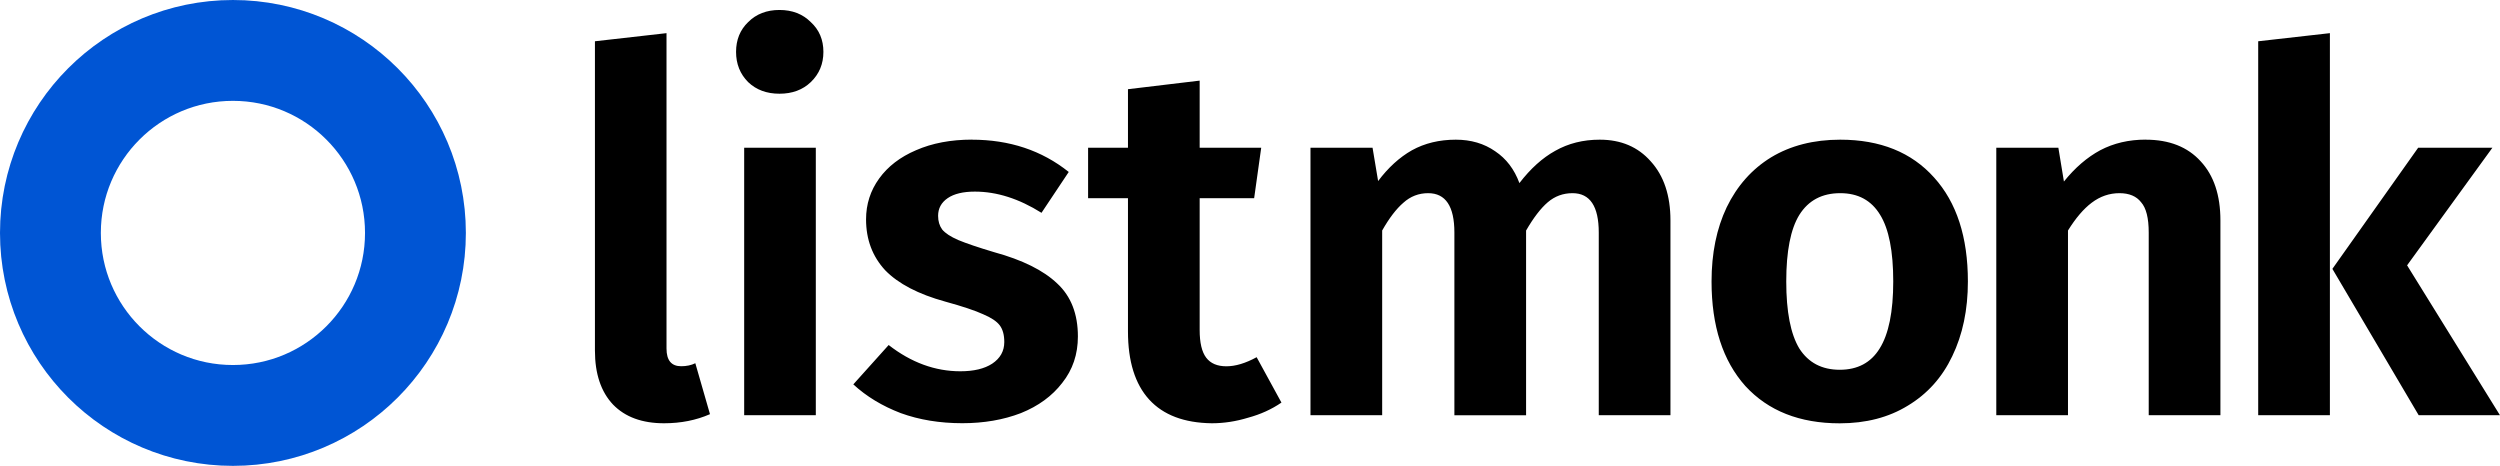
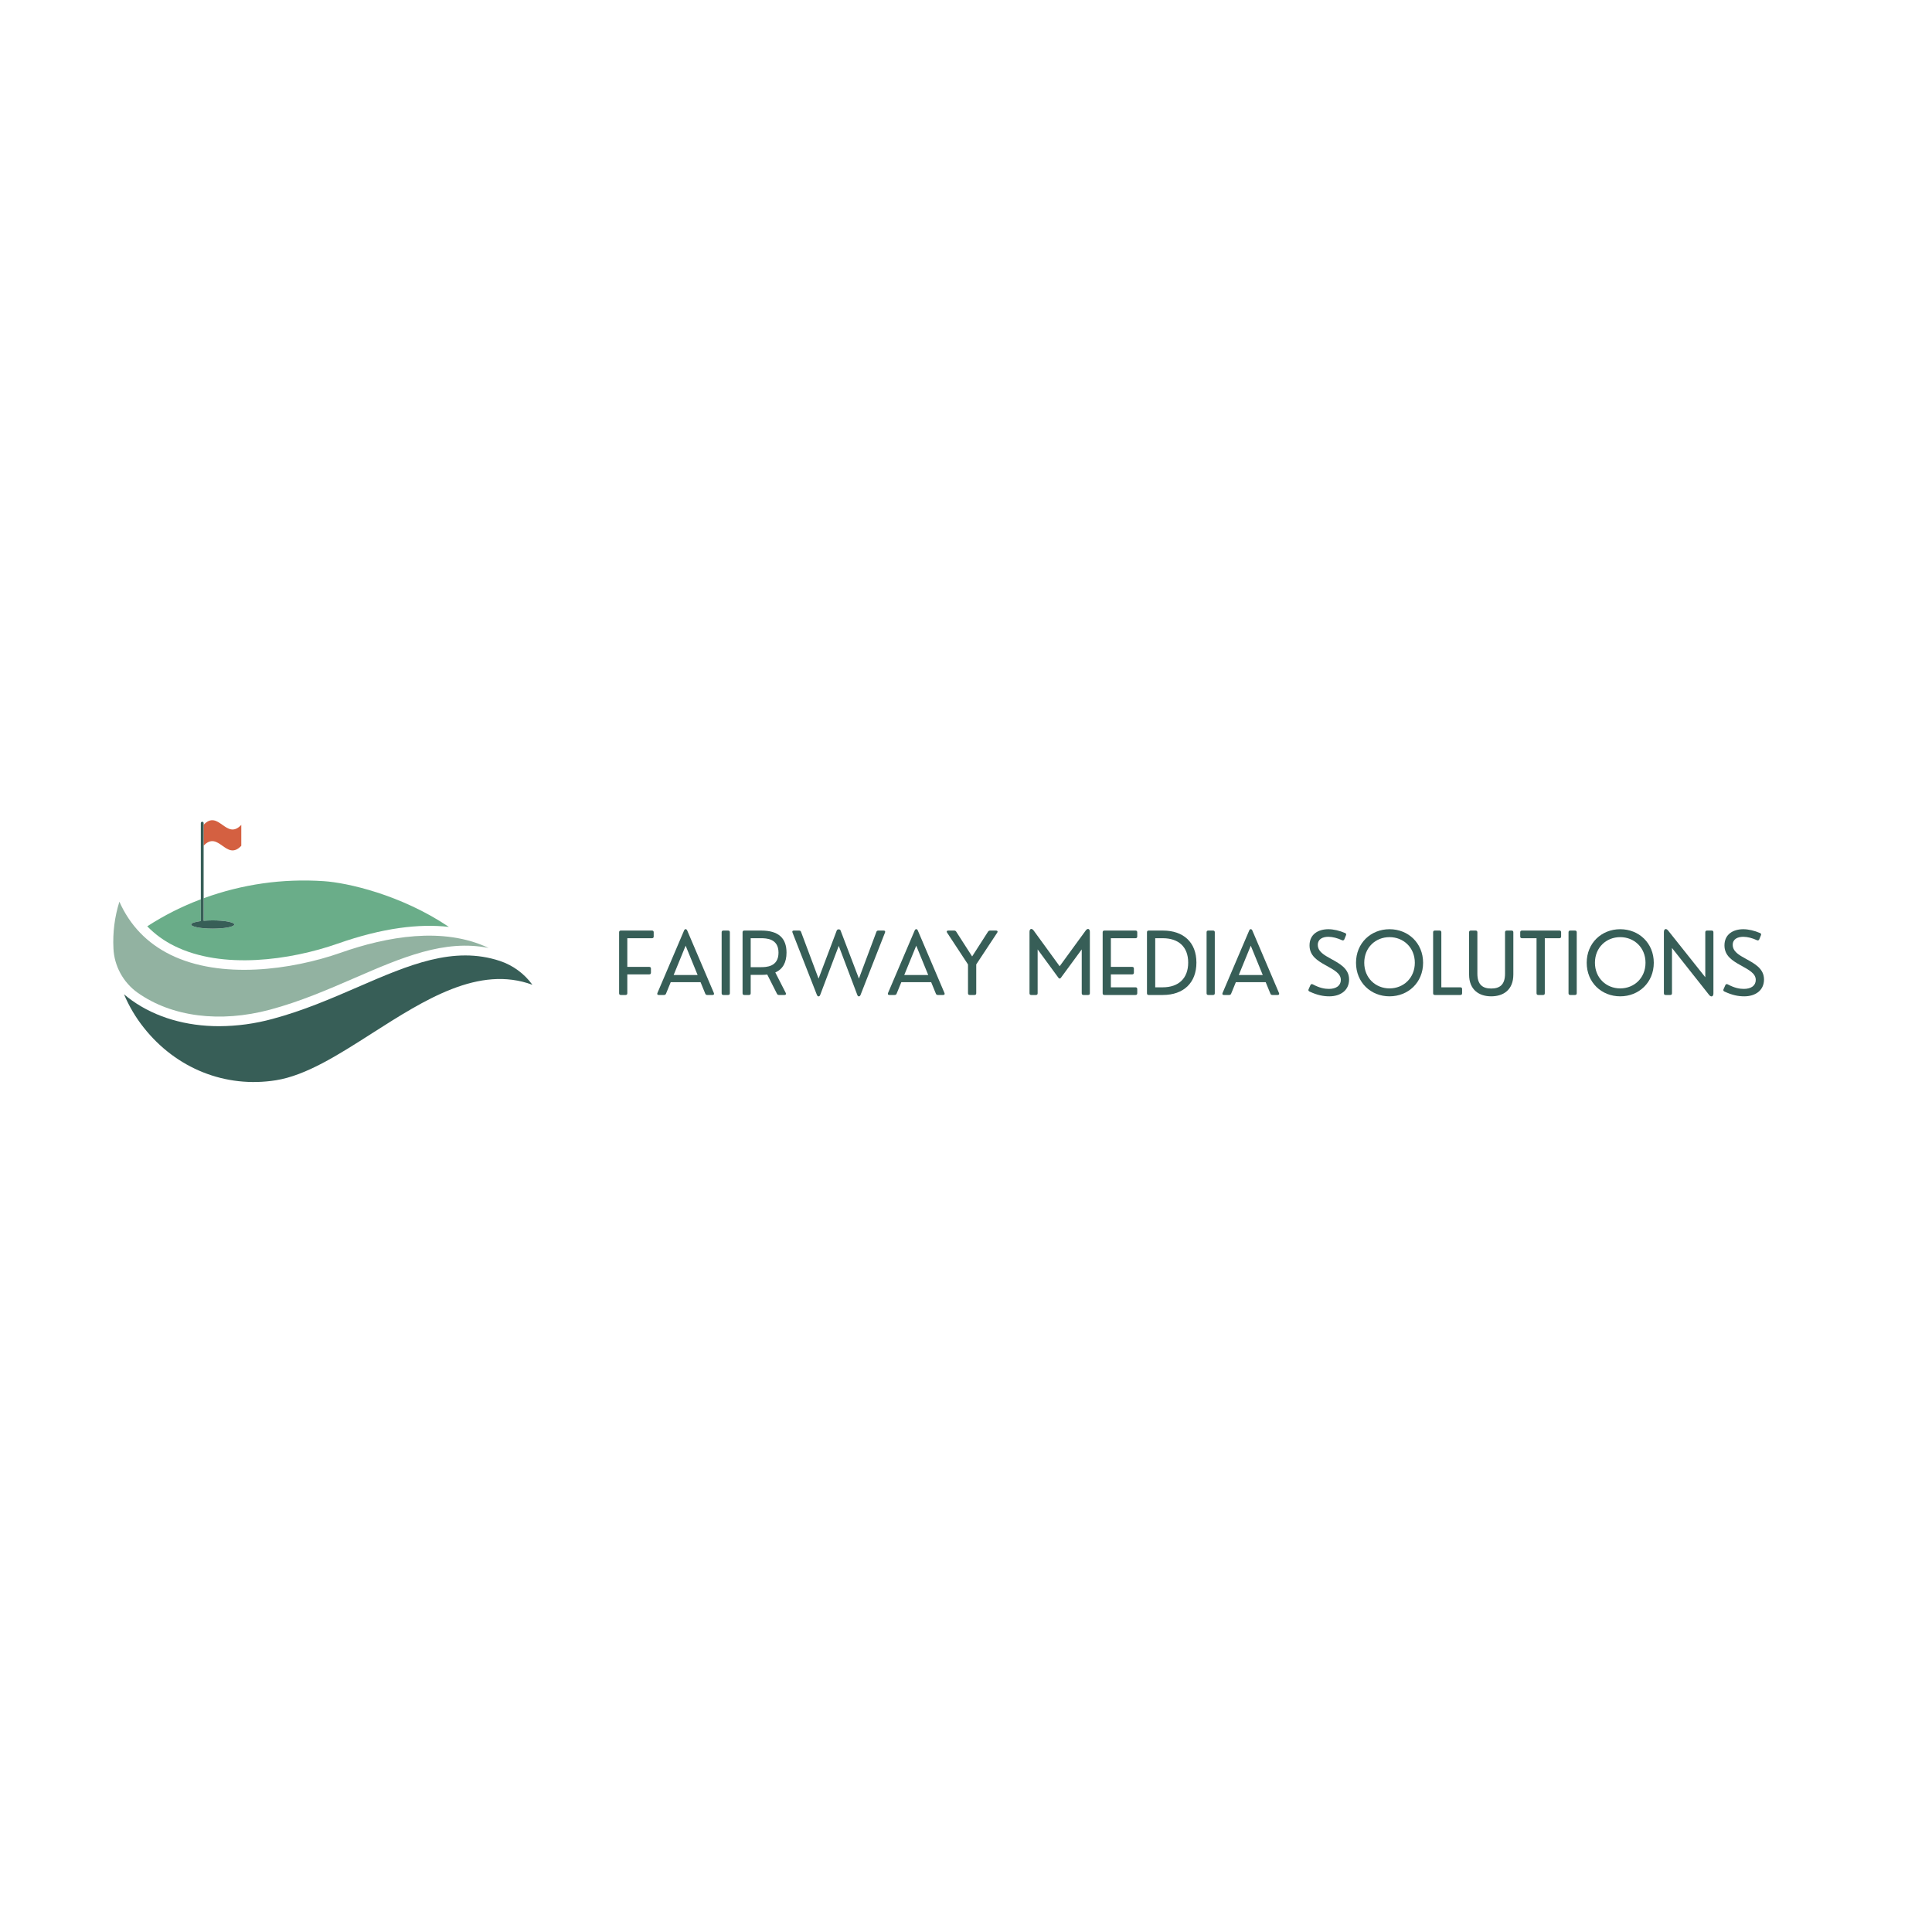
- <svg xmlns="http://www.w3.org/2000/svg" width="163.03" height="30.38" viewBox="0 0 43.135 8.038">
-   <circle cx="4.019" cy="4.019" r="3.149" fill="none" stroke="#0055d4" stroke-width="1.74" />
-   <path d="M11.457 7.303q-.566 0-.879-.322-.313-.331-.313-.932V.712L11.5.572v5.442q0 .305.253.305.139 0 .244-.052l.253.879q-.357.157-.792.157zm2.619-4.754v4.615H12.84V2.549zM13.449.172q.331 0 .54.209.218.2.218.514 0 .313-.218.522-.209.2-.54.2-.331 0-.54-.2-.209-.209-.209-.522 0-.313.209-.514.209-.209.54-.209zm3.319 2.238q.975 0 1.672.557l-.47.705q-.583-.366-1.149-.366-.305 0-.47.113-.165.113-.165.305 0 .139.07.235.078.096.279.183.209.087.618.209.731.2 1.088.54.357.331.357.914 0 .462-.27.801-.261.34-.714.522-.453.174-1.01.174-.583 0-1.062-.174-.479-.183-.819-.496l.61-.679q.583.453 1.237.453.348 0 .549-.131.209-.139.209-.374 0-.183-.078-.287-.078-.104-.287-.192-.209-.096-.653-.218-.697-.192-1.036-.54-.331-.357-.331-.879 0-.392.226-.705.226-.313.636-.488.418-.183.967-.183zm5.342 4.536q-.253.174-.575.261-.313.096-.627.096-.714-.009-1.08-.409-.366-.401-.366-1.176V3.42h-.688v-.871h.688v-1.01l1.237-.148v1.158h1.062l-.122.871h-.94v2.273q0 .331.113.479.113.148.348.148.235 0 .522-.157zm5.493-4.536q.549 0 .879.374.34.374.34 1.019v3.361h-1.237V4.012q0-.679-.453-.679-.244 0-.427.157-.183.157-.374.488v3.187h-1.237V4.012q0-.679-.453-.679-.244 0-.427.165-.183.157-.366.479v3.187h-1.237V2.549h1.071l.096.575q.261-.348.583-.531.331-.183.758-.183.392 0 .679.2.287.192.418.549.287-.374.618-.557.34-.192.766-.192zm4.148 0q1.036 0 1.62.653.583.644.583 1.794 0 .731-.27 1.289-.261.549-.766.853-.496.305-1.176.305-1.036 0-1.628-.644-.583-.653-.583-1.803 0-.731.261-1.28.27-.557.766-.862.505-.305 1.193-.305zm0 .923q-.47 0-.705.374-.226.366-.226 1.149 0 .784.226 1.158.235.366.697.366.462 0 .688-.366.235-.374.235-1.158 0-.784-.226-1.149-.226-.374-.688-.374zm5.271-.923q.61 0 .949.374.34.366.34 1.019v3.361h-1.237V4.012q0-.374-.131-.522-.122-.157-.374-.157-.261 0-.479.165-.209.157-.409.479v3.187h-1.237V2.549h1.071l.096.583q.287-.357.627-.54.348-.183.784-.183zM40.2.572v6.592h-1.237V.712zm2.804 1.977l-1.472 2.029 1.602 2.586h-1.402l-1.489-2.525 1.48-2.09z" />
+ <svg xmlns="http://www.w3.org/2000/svg" width="500" zoomAndPan="magnify" viewBox="0 0 375 375" height="500" preserveAspectRatio="xMidYMid meet" version="1.0">
+   <defs>
+     <g />
+     <clipPath id="f148c85108">
+       <path d="M 21.824 175 L 95 175 L 95 198 L 21.824 198 Z M 21.824 175 " clip-rule="nonzero" />
+     </clipPath>
+     <clipPath id="b3779a990b">
+       <path d="M 24 159 L 103.574 159 L 103.574 211 L 24 211 Z M 24 159 " clip-rule="nonzero" />
+     </clipPath>
+   </defs>
+   <g clip-path="url(#f148c85108)">
+     <path fill="#92b2a1" d="M 94.836 183.996 C 86.254 182.277 77.996 185.852 68.781 189.848 C 63.609 192.09 58.266 194.406 52.41 195.977 C 42.703 198.57 33.332 197.375 26.707 192.68 L 26.66 192.648 C 25.977 192.156 25.359 191.594 24.801 190.961 C 24.246 190.332 23.766 189.645 23.363 188.902 C 22.961 188.164 22.648 187.391 22.418 186.578 C 22.191 185.766 22.059 184.941 22.02 184.102 C 21.863 181.004 22.25 177.977 23.172 175.016 C 25.215 179.609 28.535 183.062 33.066 185.305 C 42.871 190.145 56.586 188.277 66.152 184.918 C 75.059 181.785 86.02 179.809 94.836 183.996 Z M 94.836 183.996 " fill-opacity="1" fill-rule="nonzero" />
+   </g>
+   <path fill="#6aad89" d="M 87.129 179.91 C 81.402 179.262 74.316 180.078 65.539 183.16 C 56.324 186.395 43.172 188.219 33.891 183.633 C 31.898 182.66 30.129 181.383 28.582 179.797 C 31.859 177.672 35.324 175.922 38.98 174.551 L 38.98 178.781 C 37.855 178.926 37.113 179.168 37.113 179.445 C 37.113 179.887 38.984 180.246 41.293 180.246 C 43.602 180.246 45.477 179.887 45.477 179.445 C 45.477 179.004 43.602 178.648 41.293 178.648 C 40.66 178.648 40.062 178.676 39.527 178.723 L 39.527 174.348 C 47.066 171.609 54.836 170.504 62.836 171.031 C 67.371 171.328 77.789 173.637 87.129 179.91 Z M 87.129 179.91 " fill-opacity="1" fill-rule="nonzero" />
+   <path fill="#d46041" d="M 46.836 164.164 C 43.91 167.277 42.445 161.066 39.523 164.148 L 39.512 164.164 L 39.512 160.105 L 39.523 160.09 C 42.445 157.008 43.91 163.215 46.836 160.105 Z M 46.836 164.164 " fill-opacity="1" fill-rule="nonzero" />
+   <g clip-path="url(#b3779a990b)">
+     <path fill="#375e57" d="M 103.34 191.148 C 92.969 187.305 82.441 194.035 72.227 200.555 C 65.633 204.773 59.406 208.742 53.566 209.676 C 43.785 211.238 34.188 207.418 27.898 199.453 C 26.328 197.473 25.055 195.32 24.07 192.992 C 24.574 193.41 25.082 193.816 25.625 194.199 C 30.27 197.492 36.152 199.184 42.527 199.184 C 46.043 199.168 49.496 198.699 52.887 197.773 C 58.879 196.168 64.289 193.824 69.52 191.555 C 79.34 187.301 88.023 183.539 97.031 186.52 C 98.301 186.945 99.473 187.551 100.547 188.34 C 101.625 189.129 102.555 190.066 103.34 191.148 Z M 41.289 180.246 C 43.598 180.246 45.473 179.887 45.473 179.445 C 45.473 179.004 43.598 178.648 41.289 178.648 C 40.66 178.648 40.059 178.676 39.523 178.723 L 39.523 164.148 L 39.512 164.164 L 39.512 160.105 L 39.523 160.09 L 39.523 159.773 C 39.523 159.695 39.496 159.633 39.445 159.578 C 39.391 159.527 39.328 159.5 39.25 159.5 C 39.176 159.5 39.113 159.527 39.059 159.578 C 39.004 159.633 38.98 159.695 38.98 159.773 L 38.98 178.781 C 37.855 178.926 37.113 179.168 37.113 179.445 C 37.113 179.887 38.984 180.246 41.289 180.246 Z M 41.289 180.246 " fill-opacity="1" fill-rule="nonzero" />
+   </g>
+   <g fill="#375e57" fill-opacity="1">
+     <g transform="translate(118.9302, 193.125)">
+       <g>
+         <path d="M 2.5 0 C 2.711 0 2.832 -0.113 2.832 -0.332 L 2.832 -3.996 L 7.082 -3.996 C 7.301 -3.996 7.418 -4.109 7.418 -4.332 L 7.418 -5.121 C 7.418 -5.34 7.301 -5.453 7.082 -5.453 L 2.832 -5.453 L 2.832 -11.016 L 7.621 -11.016 C 7.832 -11.016 7.953 -11.137 7.953 -11.348 L 7.953 -12.172 C 7.953 -12.391 7.832 -12.504 7.621 -12.504 L 1.57 -12.504 C 1.352 -12.504 1.238 -12.391 1.238 -12.172 L 1.238 -0.332 C 1.238 -0.113 1.352 0 1.57 0 Z M 2.5 0 " />
+       </g>
+     </g>
+   </g>
+   <g fill="#375e57" fill-opacity="1">
+     <g transform="translate(127.3273, 193.125)">
+       <g>
+         <path d="M 6.066 -12.504 C 5.91 -12.871 5.594 -12.871 5.445 -12.504 L 0.277 -0.383 C 0.18 -0.156 0.277 0 0.527 0 L 1.555 0 C 1.742 0 1.871 -0.074 1.945 -0.254 L 2.859 -2.484 L 8.652 -2.484 L 9.566 -0.254 C 9.629 -0.074 9.77 0 9.949 0 L 10.98 0 C 11.234 0 11.332 -0.156 11.234 -0.383 Z M 5.754 -9.566 L 8.082 -3.875 L 3.426 -3.875 Z M 5.754 -9.566 " />
+       </g>
+     </g>
+   </g>
+   <g fill="#375e57" fill-opacity="1">
+     <g transform="translate(138.8327, 193.125)">
+       <g>
+         <path d="M 2.5 0 C 2.711 0 2.832 -0.113 2.832 -0.332 L 2.832 -12.172 C 2.832 -12.391 2.711 -12.504 2.5 -12.504 L 1.57 -12.504 C 1.352 -12.504 1.238 -12.391 1.238 -12.172 L 1.238 -0.332 C 1.238 -0.113 1.352 0 1.57 0 Z M 2.5 0 " />
+       </g>
+     </g>
+   </g>
+   <g fill="#375e57" fill-opacity="1">
+     <g transform="translate(142.8929, 193.125)">
+       <g>
+         <path d="M 7.594 -4.371 C 9.043 -5.008 9.77 -6.301 9.77 -8.223 C 9.77 -11 8.254 -12.504 4.867 -12.504 L 1.57 -12.504 C 1.352 -12.504 1.238 -12.391 1.238 -12.172 L 1.238 -0.332 C 1.238 -0.113 1.352 0 1.57 0 L 2.484 0 C 2.703 0 2.816 -0.113 2.816 -0.332 L 2.816 -3.906 L 4.973 -3.906 C 5.348 -3.906 5.699 -3.926 6.031 -3.965 L 7.906 -0.254 C 7.984 -0.082 8.109 0 8.289 0 L 9.379 0 C 9.629 0 9.746 -0.164 9.621 -0.398 Z M 2.816 -5.398 L 2.816 -11.016 L 4.77 -11.016 C 5.812 -11.016 8.215 -10.988 8.215 -8.215 C 8.215 -5.422 5.781 -5.398 4.77 -5.398 Z M 2.816 -5.398 " />
+       </g>
+     </g>
+   </g>
+   <g fill="#375e57" fill-opacity="1">
+     <g transform="translate(153.5114, 193.125)">
+       <g>
+         <path d="M 16.98 -12.504 C 16.785 -12.504 16.664 -12.43 16.598 -12.254 L 13.203 -3.184 L 9.656 -12.488 C 9.621 -12.602 9.523 -12.742 9.273 -12.742 C 8.98 -12.742 8.914 -12.547 8.891 -12.488 L 5.371 -3.176 L 1.969 -12.254 C 1.906 -12.43 1.766 -12.504 1.586 -12.504 L 0.562 -12.504 C 0.309 -12.504 0.219 -12.352 0.309 -12.121 L 5.055 0 C 5.211 0.367 5.543 0.367 5.684 0 L 9.289 -9.531 L 12.895 0 C 13.023 0.367 13.359 0.367 13.516 0 L 18.27 -12.121 C 18.359 -12.352 18.262 -12.504 18.016 -12.504 Z M 16.98 -12.504 " />
+       </g>
+     </g>
+   </g>
+   <g fill="#375e57" fill-opacity="1">
+     <g transform="translate(172.0876, 193.125)">
+       <g>
+         <path d="M 6.066 -12.504 C 5.91 -12.871 5.594 -12.871 5.445 -12.504 L 0.277 -0.383 C 0.18 -0.156 0.277 0 0.527 0 L 1.555 0 C 1.742 0 1.871 -0.074 1.945 -0.254 L 2.859 -2.484 L 8.652 -2.484 L 9.566 -0.254 C 9.629 -0.074 9.77 0 9.949 0 L 10.98 0 C 11.234 0 11.332 -0.156 11.234 -0.383 Z M 5.754 -9.566 L 8.082 -3.875 L 3.426 -3.875 Z M 5.754 -9.566 " />
+       </g>
+     </g>
+   </g>
+   <g fill="#375e57" fill-opacity="1">
+     <g transform="translate(183.5929, 193.125)">
+       <g>
+         <path d="M 5.559 0 C 5.781 0 5.895 -0.113 5.895 -0.332 L 5.895 -5.934 L 9.973 -12.105 C 10.117 -12.316 10.02 -12.504 9.754 -12.504 L 8.59 -12.504 C 8.426 -12.504 8.27 -12.43 8.18 -12.285 L 5.098 -7.48 L 2.012 -12.285 C 1.922 -12.43 1.781 -12.504 1.613 -12.504 L 0.449 -12.504 C 0.188 -12.504 0.082 -12.316 0.234 -12.105 L 4.297 -5.926 L 4.297 -0.332 C 4.297 -0.113 4.414 0 4.633 0 Z M 5.559 0 " />
+       </g>
+     </g>
+   </g>
+   <g fill="#375e57" fill-opacity="1">
+     <g transform="translate(193.7964, 193.125)">
+       <g />
+     </g>
+   </g>
+   <g fill="#375e57" fill-opacity="1">
+     <g transform="translate(198.5727, 193.125)">
+       <g>
+         <path d="M 2.5 0 C 2.719 0 2.832 -0.113 2.832 -0.332 L 2.832 -8.848 L 6.871 -3.336 C 7.008 -3.141 7.203 -3.141 7.344 -3.336 L 11.391 -8.848 L 11.391 -0.332 C 11.391 -0.113 11.504 0 11.723 0 L 12.633 0 C 12.855 0 12.969 -0.113 12.969 -0.332 L 12.969 -12.254 C 12.969 -12.879 12.52 -13.016 12.156 -12.504 L 7.105 -5.578 L 2.066 -12.504 C 1.691 -13.016 1.254 -12.879 1.254 -12.254 L 1.254 -0.332 C 1.254 -0.113 1.367 0 1.586 0 Z M 2.5 0 " />
+       </g>
+     </g>
+   </g>
+   <g fill="#375e57" fill-opacity="1">
+     <g transform="translate(212.7876, 193.125)">
+       <g>
+         <path d="M 7.621 0 C 7.832 0 7.953 -0.113 7.953 -0.332 L 7.953 -1.156 C 7.953 -1.367 7.832 -1.488 7.621 -1.488 L 2.832 -1.488 L 2.832 -3.996 L 6.969 -3.996 C 7.18 -3.996 7.301 -4.109 7.301 -4.332 L 7.301 -5.121 C 7.301 -5.34 7.18 -5.453 6.969 -5.453 L 2.832 -5.453 L 2.832 -11.016 L 7.621 -11.016 C 7.832 -11.016 7.953 -11.137 7.953 -11.348 L 7.953 -12.172 C 7.953 -12.391 7.832 -12.504 7.621 -12.504 L 1.57 -12.504 C 1.352 -12.504 1.238 -12.391 1.238 -12.172 L 1.238 -0.332 C 1.238 -0.113 1.352 0 1.57 0 Z M 7.621 0 " />
+       </g>
+     </g>
+   </g>
+   <g fill="#375e57" fill-opacity="1">
+     <g transform="translate(221.3881, 193.125)">
+       <g>
+         <path d="M 4.332 0 C 8.336 0 10.836 -2.359 10.836 -6.277 C 10.836 -10.215 8.328 -12.504 4.332 -12.504 L 1.57 -12.504 C 1.352 -12.504 1.238 -12.391 1.238 -12.172 L 1.238 -0.332 C 1.238 -0.113 1.352 0 1.57 0 Z M 2.84 -11.016 L 4.305 -11.016 C 7.359 -11.016 9.238 -9.355 9.238 -6.285 C 9.238 -3.215 7.359 -1.488 4.305 -1.488 L 2.84 -1.488 Z M 2.84 -11.016 " />
+       </g>
+     </g>
+   </g>
+   <g fill="#375e57" fill-opacity="1">
+     <g transform="translate(232.9586, 193.125)">
+       <g>
+         <path d="M 2.5 0 C 2.711 0 2.832 -0.113 2.832 -0.332 L 2.832 -12.172 C 2.832 -12.391 2.711 -12.504 2.5 -12.504 L 1.57 -12.504 C 1.352 -12.504 1.238 -12.391 1.238 -12.172 L 1.238 -0.332 C 1.238 -0.113 1.352 0 1.57 0 Z M 2.5 0 " />
+       </g>
+     </g>
+   </g>
+   <g fill="#375e57" fill-opacity="1">
+     <g transform="translate(237.0188, 193.125)">
+       <g>
+         <path d="M 6.066 -12.504 C 5.91 -12.871 5.594 -12.871 5.445 -12.504 L 0.277 -0.383 C 0.18 -0.156 0.277 0 0.527 0 L 1.555 0 C 1.742 0 1.871 -0.074 1.945 -0.254 L 2.859 -2.484 L 8.652 -2.484 L 9.566 -0.254 C 9.629 -0.074 9.77 0 9.949 0 L 10.98 0 C 11.234 0 11.332 -0.156 11.234 -0.383 Z M 5.754 -9.566 L 8.082 -3.875 L 3.426 -3.875 Z M 5.754 -9.566 " />
+       </g>
+     </g>
+   </g>
+   <g fill="#375e57" fill-opacity="1">
+     <g transform="translate(248.5242, 193.125)">
+       <g />
+     </g>
+   </g>
+   <g fill="#375e57" fill-opacity="1">
+     <g transform="translate(253.3005, 193.125)">
+       <g>
+         <path d="M 4.738 0.262 C 6.812 0.262 8.555 -0.832 8.555 -3.012 C 8.555 -5.121 6.734 -6.082 5.098 -6.984 C 3.711 -7.742 2.484 -8.426 2.484 -9.738 C 2.484 -10.844 3.426 -11.293 4.527 -11.293 C 5.348 -11.293 6.285 -11.047 7.18 -10.633 C 7.383 -10.535 7.531 -10.609 7.629 -10.785 L 7.953 -11.578 C 8.043 -11.762 7.996 -11.926 7.789 -12.023 C 6.684 -12.496 5.527 -12.766 4.535 -12.766 C 2.59 -12.766 0.879 -11.805 0.879 -9.621 C 0.879 -7.594 2.434 -6.652 3.996 -5.773 C 5.594 -4.883 6.953 -4.207 6.953 -2.922 C 6.953 -1.816 6.059 -1.18 4.633 -1.18 C 3.816 -1.18 2.824 -1.359 1.523 -2.059 C 1.32 -2.164 1.156 -2.117 1.059 -1.93 L 0.707 -1.133 C 0.609 -0.945 0.652 -0.781 0.855 -0.676 C 2.418 0.051 3.566 0.262 4.738 0.262 Z M 4.738 0.262 " />
+       </g>
+     </g>
+   </g>
+   <g fill="#375e57" fill-opacity="1">
+     <g transform="translate(262.495, 193.125)">
+       <g>
+         <path d="M 7.211 0.262 C 10.836 0.262 13.727 -2.418 13.727 -6.254 C 13.727 -10.078 10.836 -12.766 7.211 -12.766 C 3.59 -12.766 0.707 -10.078 0.707 -6.254 C 0.707 -2.418 3.59 0.262 7.211 0.262 Z M 7.211 -1.277 C 4.5 -1.277 2.305 -3.312 2.305 -6.254 C 2.305 -9.207 4.492 -11.227 7.211 -11.227 C 9.922 -11.227 12.121 -9.207 12.121 -6.254 C 12.121 -3.297 9.922 -1.277 7.211 -1.277 Z M 7.211 -1.277 " />
+       </g>
+     </g>
+   </g>
+   <g fill="#375e57" fill-opacity="1">
+     <g transform="translate(276.9296, 193.125)">
+       <g>
+         <path d="M 6.527 0 C 6.75 0 6.863 -0.113 6.863 -0.332 L 6.863 -1.156 C 6.863 -1.367 6.75 -1.488 6.527 -1.488 L 2.832 -1.488 L 2.832 -12.172 C 2.832 -12.391 2.711 -12.504 2.5 -12.504 L 1.57 -12.504 C 1.352 -12.504 1.238 -12.391 1.238 -12.172 L 1.238 -0.332 C 1.238 -0.113 1.352 0 1.57 0 Z M 6.527 0 " />
+       </g>
+     </g>
+   </g>
+   <g fill="#375e57" fill-opacity="1">
+     <g transform="translate(284.0004, 193.125)">
+       <g>
+         <path d="M 5.438 0.262 C 7.809 0.262 9.738 -0.984 9.738 -3.98 L 9.738 -12.172 C 9.738 -12.391 9.621 -12.504 9.402 -12.504 L 8.457 -12.504 C 8.246 -12.504 8.125 -12.391 8.125 -12.172 L 8.125 -4.129 C 8.125 -1.969 7.082 -1.254 5.438 -1.254 C 3.816 -1.254 2.758 -1.969 2.758 -4.129 L 2.758 -12.172 C 2.758 -12.391 2.637 -12.504 2.426 -12.504 L 1.48 -12.504 C 1.262 -12.504 1.148 -12.391 1.148 -12.172 L 1.148 -3.98 C 1.148 -0.984 3.102 0.262 5.438 0.262 Z M 5.438 0.262 " />
+       </g>
+     </g>
+   </g>
+   <g fill="#375e57" fill-opacity="1">
+     <g transform="translate(294.8792, 193.125)">
+       <g>
+         <path d="M 4.633 0 C 4.852 0 4.965 -0.113 4.965 -0.332 L 4.965 -11.016 L 7.801 -11.016 C 8.02 -11.016 8.133 -11.137 8.133 -11.348 L 8.133 -12.172 C 8.133 -12.391 8.02 -12.504 7.801 -12.504 L 0.527 -12.504 C 0.309 -12.504 0.195 -12.391 0.195 -12.172 L 0.195 -11.348 C 0.195 -11.137 0.309 -11.016 0.527 -11.016 L 3.363 -11.016 L 3.363 -0.332 C 3.363 -0.113 3.484 0 3.695 0 Z M 4.633 0 " />
+       </g>
+     </g>
+   </g>
+   <g fill="#375e57" fill-opacity="1">
+     <g transform="translate(303.2113, 193.125)">
+       <g>
+         <path d="M 2.5 0 C 2.711 0 2.832 -0.113 2.832 -0.332 L 2.832 -12.172 C 2.832 -12.391 2.711 -12.504 2.5 -12.504 L 1.57 -12.504 C 1.352 -12.504 1.238 -12.391 1.238 -12.172 L 1.238 -0.332 C 1.238 -0.113 1.352 0 1.57 0 Z M 2.5 0 " />
+       </g>
+     </g>
+   </g>
+   <g fill="#375e57" fill-opacity="1">
+     <g transform="translate(307.2715, 193.125)">
+       <g>
+         <path d="M 7.211 0.262 C 10.836 0.262 13.727 -2.418 13.727 -6.254 C 13.727 -10.078 10.836 -12.766 7.211 -12.766 C 3.59 -12.766 0.707 -10.078 0.707 -6.254 C 0.707 -2.418 3.59 0.262 7.211 0.262 Z M 7.211 -1.277 C 4.5 -1.277 2.305 -3.312 2.305 -6.254 C 2.305 -9.207 4.492 -11.227 7.211 -11.227 C 9.922 -11.227 12.121 -9.207 12.121 -6.254 C 12.121 -3.297 9.922 -1.277 7.211 -1.277 Z M 7.211 -1.277 " />
+       </g>
+     </g>
+   </g>
+   <g fill="#375e57" fill-opacity="1">
+     <g transform="translate(321.7061, 193.125)">
+       <g>
+         <path d="M 2.5 0 C 2.711 0 2.824 -0.113 2.824 -0.332 L 2.824 -9.125 L 10.039 0 C 10.422 0.473 10.867 0.324 10.867 -0.285 L 10.867 -12.172 C 10.867 -12.391 10.754 -12.504 10.535 -12.504 L 9.621 -12.504 C 9.41 -12.504 9.289 -12.391 9.289 -12.172 L 9.289 -3.445 L 2.066 -12.52 C 1.684 -12.992 1.254 -12.828 1.254 -12.219 L 1.254 -0.332 C 1.254 -0.113 1.367 0 1.586 0 Z M 2.5 0 " />
+       </g>
+     </g>
+   </g>
+   <g fill="#375e57" fill-opacity="1">
+     <g transform="translate(333.838, 193.125)">
+       <g>
+         <path d="M 4.738 0.262 C 6.812 0.262 8.555 -0.832 8.555 -3.012 C 8.555 -5.121 6.734 -6.082 5.098 -6.984 C 3.711 -7.742 2.484 -8.426 2.484 -9.738 C 2.484 -10.844 3.426 -11.293 4.527 -11.293 C 5.348 -11.293 6.285 -11.047 7.18 -10.633 C 7.383 -10.535 7.531 -10.609 7.629 -10.785 L 7.953 -11.578 C 8.043 -11.762 7.996 -11.926 7.789 -12.023 C 6.684 -12.496 5.527 -12.766 4.535 -12.766 C 2.59 -12.766 0.879 -11.805 0.879 -9.621 C 0.879 -7.594 2.434 -6.652 3.996 -5.773 C 5.594 -4.883 6.953 -4.207 6.953 -2.922 C 6.953 -1.816 6.059 -1.18 4.633 -1.18 C 3.816 -1.18 2.824 -1.359 1.523 -2.059 C 1.32 -2.164 1.156 -2.117 1.059 -1.93 L 0.707 -1.133 C 0.609 -0.945 0.652 -0.781 0.855 -0.676 C 2.418 0.051 3.566 0.262 4.738 0.262 Z M 4.738 0.262 " />
+       </g>
+     </g>
+   </g>
</svg>
